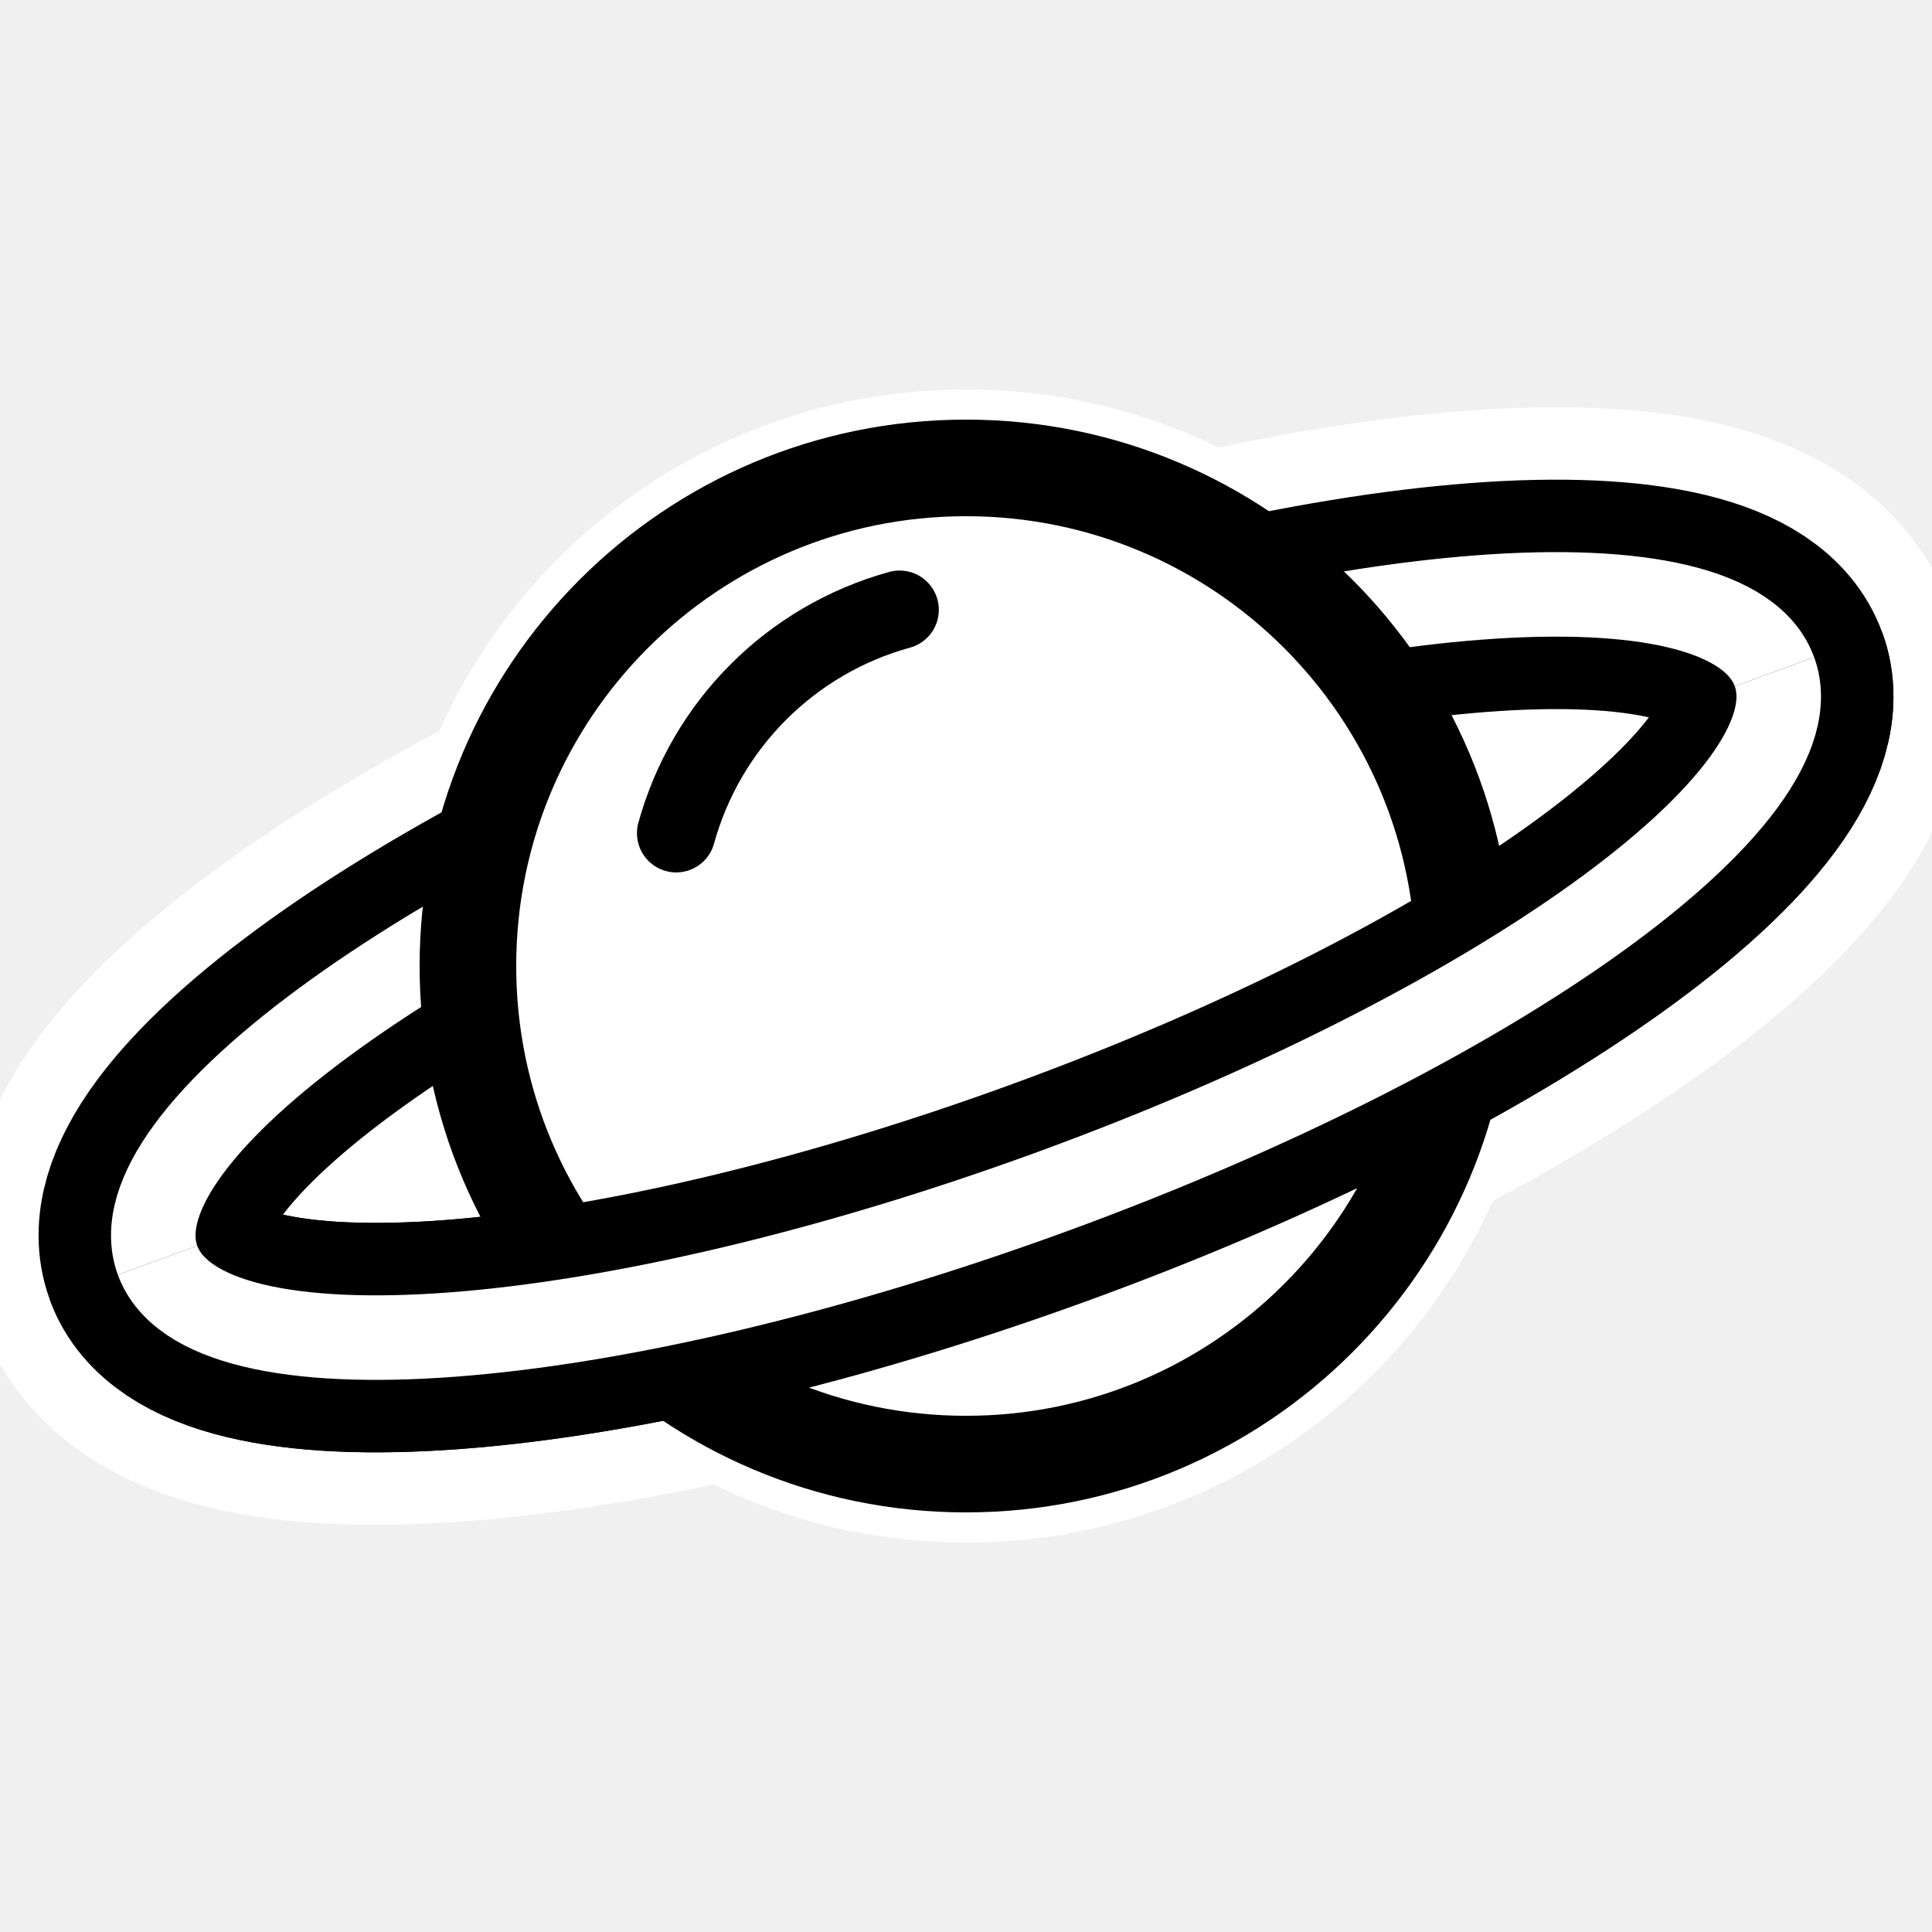
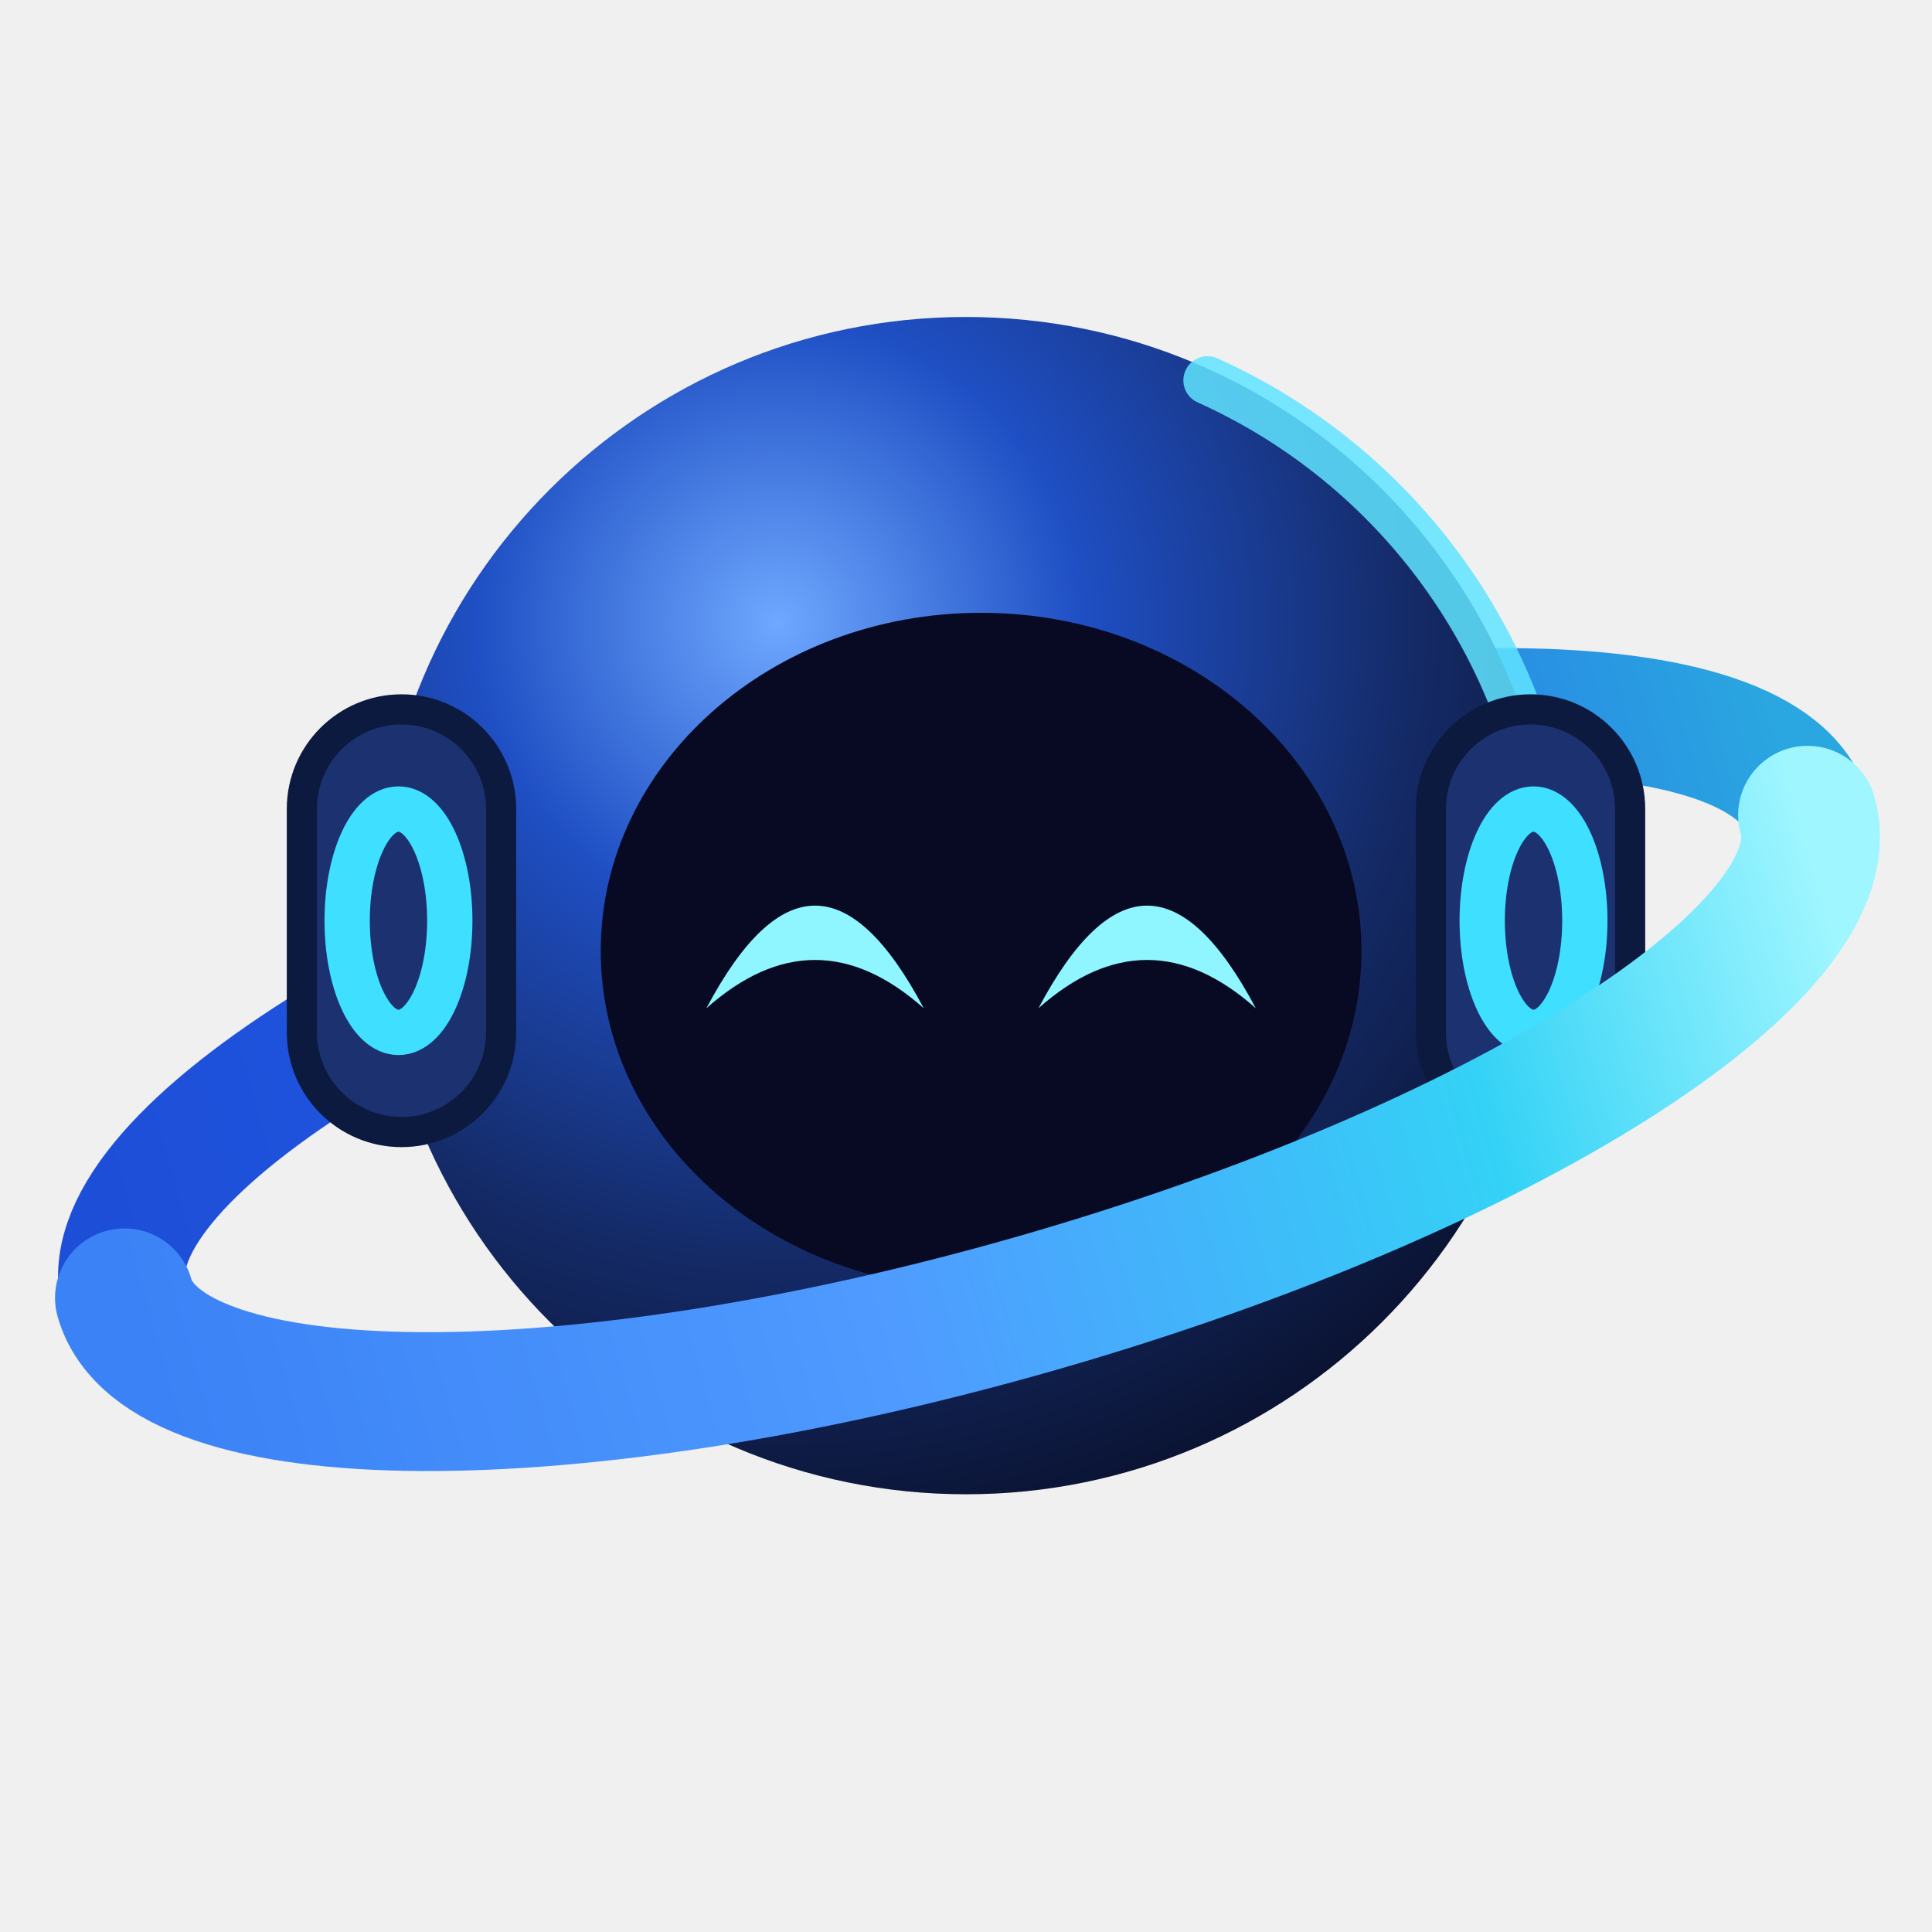
- <svg xmlns="http://www.w3.org/2000/svg" viewBox="0 0 64 64" fill="none">
+ <svg xmlns="http://www.w3.org/2000/svg" viewBox="0 0 64 64">
  <defs>
-     <clipPath id="f1">
-       <rect x="-10" y="32" width="84" height="40" />
-     </clipPath>
+     <radialGradient id="g-sphere" cx="34%" cy="26%" r="80%">
+       <stop offset="0" stop-color="#6ea8ff" />
+       <stop offset=".32" stop-color="#1f4fc4" />
+       <stop offset=".68" stop-color="#142a66" />
+       <stop offset="1" stop-color="#0a1230" />
+     </radialGradient>
+     <linearGradient id="g-ring" x1="0" y1="0" x2="1" y2="0">
+       <stop offset="0" stop-color="#3b82f6" />
+       <stop offset=".42" stop-color="#4f9bff" />
+       <stop offset=".78" stop-color="#34d2f6" />
+       <stop offset="1" stop-color="#9ff6ff" />
+     </linearGradient>
+     <linearGradient id="g-ring-back" x1="0" y1="0" x2="1" y2="0">
+       <stop offset="0" stop-color="#1d4ed8" />
+       <stop offset=".6" stop-color="#2563eb" />
+       <stop offset="1" stop-color="#2aa6e0" />
+     </linearGradient>
+     <symbol id="mark-vector" viewBox="0 0 64 64">
+       <g transform="rotate(-16 32 35)">
+         <path d="M3 35 A29 8.5 0 0 1 61 35" fill="none" stroke="url(#g-ring-back)" stroke-width="4.2" stroke-linecap="round" />
+       </g>
+       <circle cx="32" cy="30" r="19.5" fill="url(#g-sphere)" />
+       <path d="M40 12.6 A19.5 19.5 0 0 1 51 26" fill="none" stroke="#5fe4ff" stroke-width="1.6" stroke-linecap="round" opacity=".85" />
+       <ellipse cx="32.5" cy="31.5" rx="12.6" ry="11.2" fill="#070a22" />
+       <path d="M23.4 33.4 Q27 26.6 30.6 33.4 Q27 30.2 23.4 33.4Z" fill="#8ff6ff" />
+       <path d="M34.4 33.4 Q38 26.6 41.6 33.4 Q38 30.2 34.4 33.4Z" fill="#8ff6ff" />
+       <rect x="10" y="23.5" width="6.6" height="14" rx="3.3" fill="#1c3270" stroke="#0d1a40" stroke-width="1" />
+       <ellipse cx="13.2" cy="30.5" rx="1.7" ry="3.7" fill="none" stroke="#3fe0ff" stroke-width="1.5" />
+       <rect x="47.4" y="23.5" width="6.6" height="14" rx="3.3" fill="#1c3270" stroke="#0d1a40" stroke-width="1" />
+       <ellipse cx="50.8" cy="30.5" rx="1.7" ry="3.7" fill="none" stroke="#3fe0ff" stroke-width="1.5" />
+       <g transform="rotate(-16 32 35)">
+         <path d="M3 35 A29 8.5 0 0 0 61 35" fill="none" stroke="url(#g-ring)" stroke-width="4.6" stroke-linecap="round" />
+       </g>
+     </symbol>
  </defs>
-   <g transform="rotate(-20 32 32)">
-     <ellipse cx="32" cy="32" rx="28.5" ry="8" fill="none" stroke="#fff" stroke-width="12.4" />
-   </g>
-   <circle cx="32" cy="32" r="19.1" fill="#fff" />
-   <g transform="rotate(-20 32 32)">
-     <ellipse cx="32" cy="32" rx="28.5" ry="8" fill="none" stroke="#000" stroke-width="7.6" />
-     <ellipse cx="32" cy="32" rx="28.5" ry="8" fill="none" stroke="#fff" stroke-width="2.8" />
-   </g>
-   <circle cx="32" cy="32" r="16.5" fill="#fff" stroke="#000" stroke-width="3.2" />
-   <path d="M22.4 27.6a10.6 10.6 0 0 1 7.4 -7.4" fill="none" stroke="#000" stroke-width="2.6" stroke-linecap="round" />
-   <g transform="rotate(-20 32 32)" clip-path="url(#f1)">
-     <ellipse cx="32" cy="32" rx="28.5" ry="8" fill="none" stroke="#000" stroke-width="7.6" />
-     <ellipse cx="32" cy="32" rx="28.5" ry="8" fill="none" stroke="#fff" stroke-width="2.8" />
-   </g>
+   <use href="#mark-vector" />
</svg>
